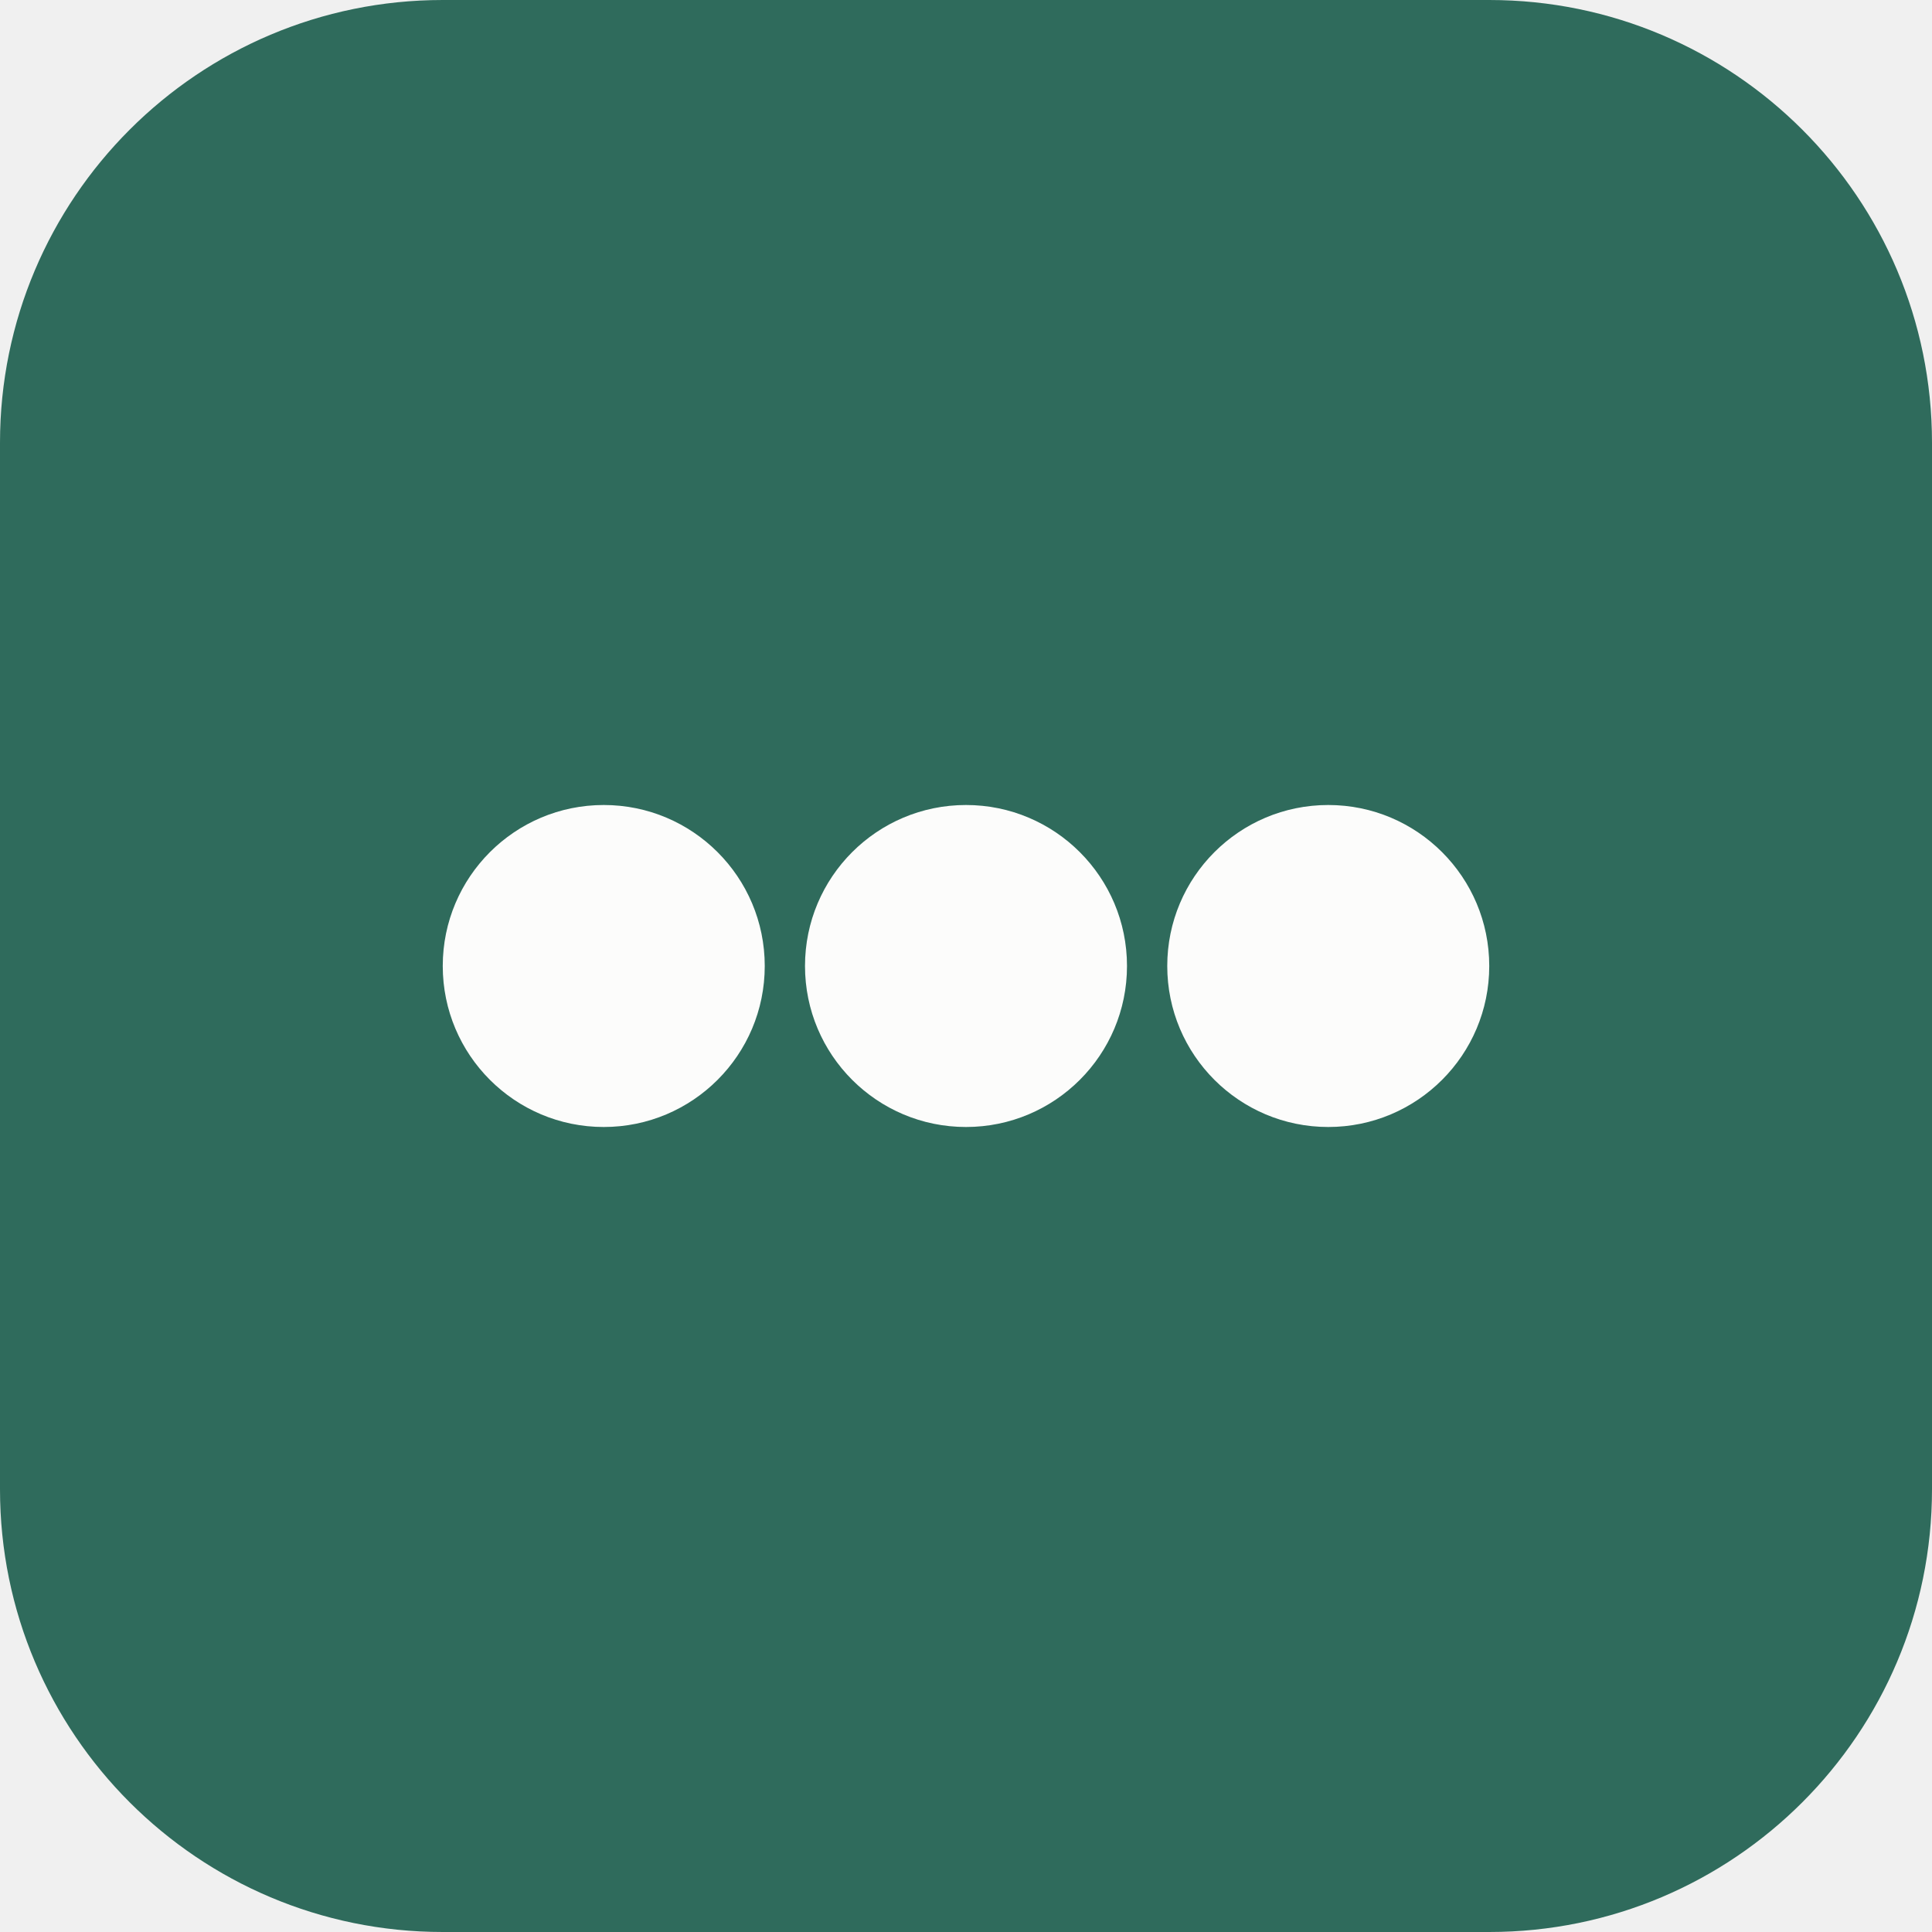
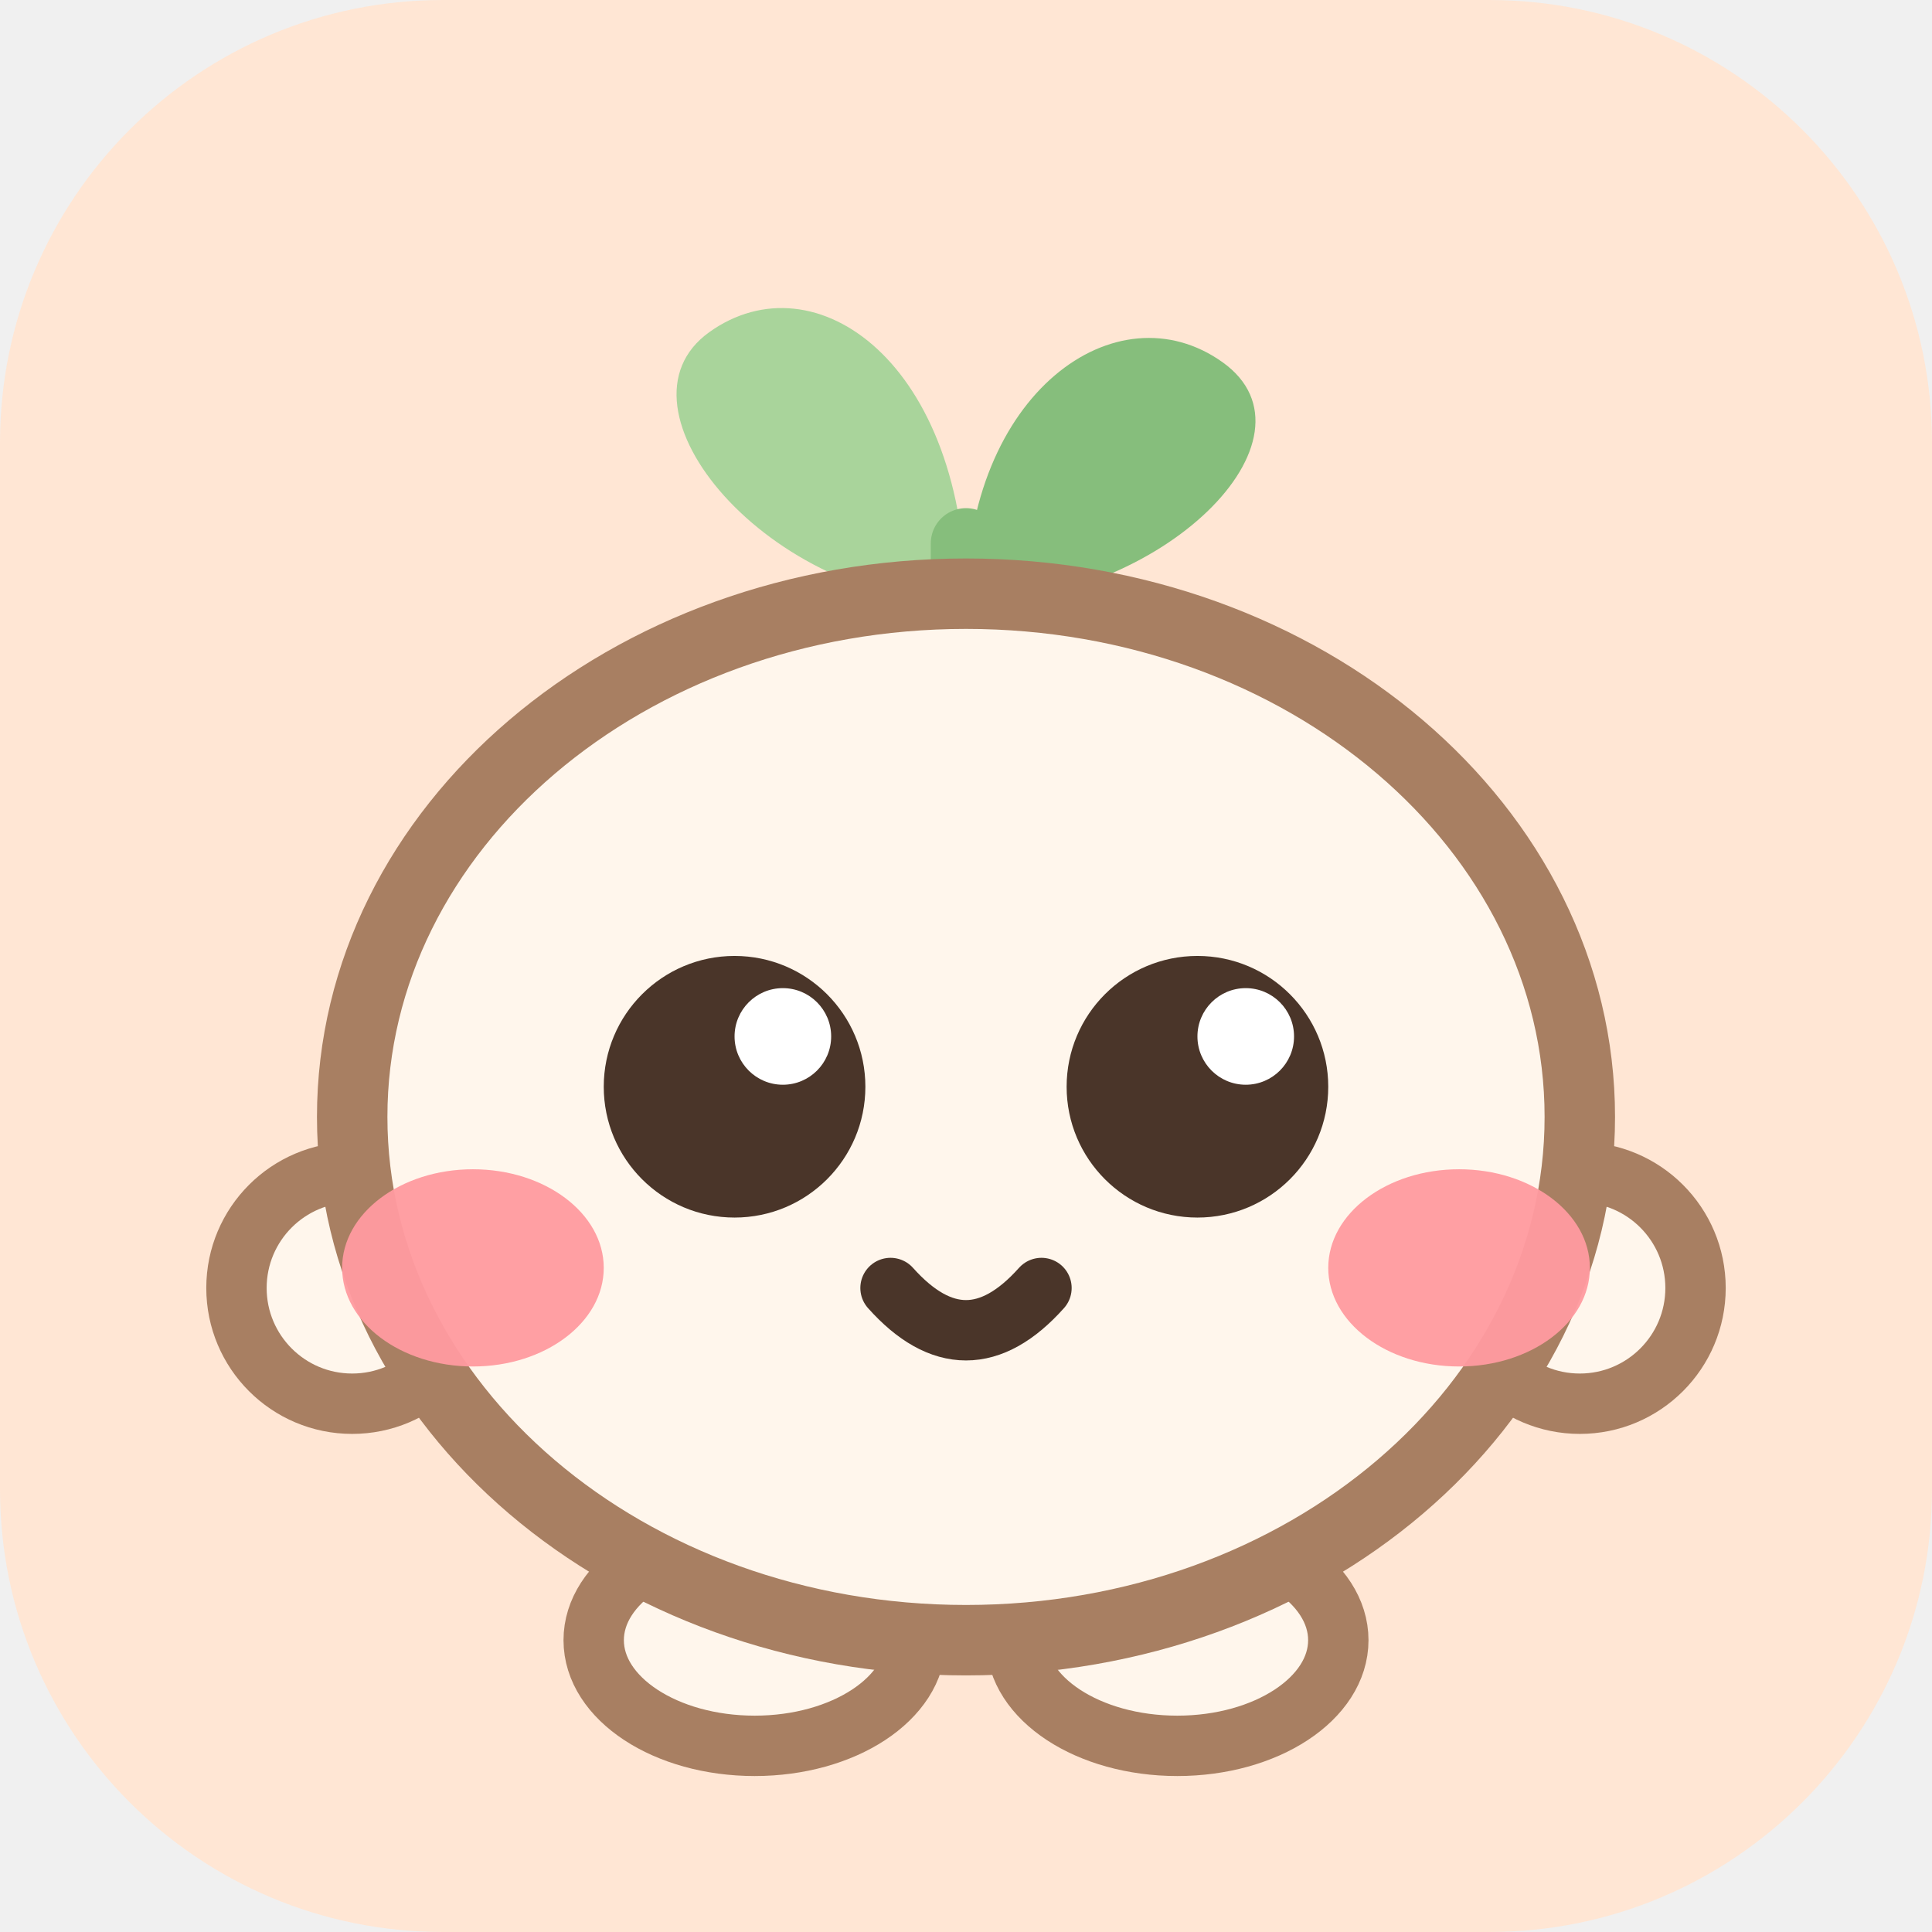
<svg xmlns="http://www.w3.org/2000/svg" viewBox="0 0 192 192" width="192" height="192">
-   <rect width="192" height="192" rx="44" fill="#2F6B5C" />
-   <circle cx="60" cy="96" r="16" fill="#FCFCFB" />
-   <circle cx="96" cy="96" r="16" fill="#FCFCFB" />
-   <circle cx="132" cy="96" r="16" fill="#FCFCFB" />
+   <rect width="192" height="192" rx="44" fill="#FFE6D4" />
+   <ellipse cx="75" cy="163" rx="16" ry="10.5" fill="#FFF6EC" stroke="#A87F62" stroke-width="6" />
+   <ellipse cx="117" cy="163" rx="16" ry="10.5" fill="#FFF6EC" stroke="#A87F62" stroke-width="6" />
+   <circle cx="35" cy="128" r="11.5" fill="#FFF6EC" stroke="#A87F62" stroke-width="6" />
+   <circle cx="157" cy="128" r="11.5" fill="#FFF6EC" stroke="#A87F62" stroke-width="6" />
+   <path d="M96 60 C96 36, 81 25.5, 70.5 33 C60 40.5, 76.5 60, 96 60 Z" fill="#A9D49B" />
+   <path d="M96 60 C96 39, 111 28.5, 121.5 36 C132 43.5, 115.5 60, 96 60 Z" fill="#86BE7C" />
+   <line x1="96" y1="54" x2="96" y2="72" stroke="#86BE7C" stroke-width="7" stroke-linecap="round" />
+   <ellipse cx="96" cy="111" rx="61" ry="52" fill="#FFF6EC" stroke="#A87F62" stroke-width="7" />
+   <circle cx="73" cy="108" r="13" fill="#4A3529" />
+   <circle cx="77.8" cy="103" r="4.8" fill="#FFFFFF" />
+   <circle cx="119" cy="108" r="13" fill="#4A3529" />
+   <circle cx="123.8" cy="103" r="4.8" fill="#FFFFFF" />
+   <ellipse cx="47" cy="126" rx="13" ry="9.8" fill="#FF9AA0" opacity="0.95" />
+   <ellipse cx="145" cy="126" rx="13" ry="9.8" fill="#FF9AA0" opacity="0.95" />
+   <path d="M88.5 128 q7.5 8.4 15 0" stroke="#4A3529" stroke-width="6" fill="none" stroke-linecap="round" />
</svg>
